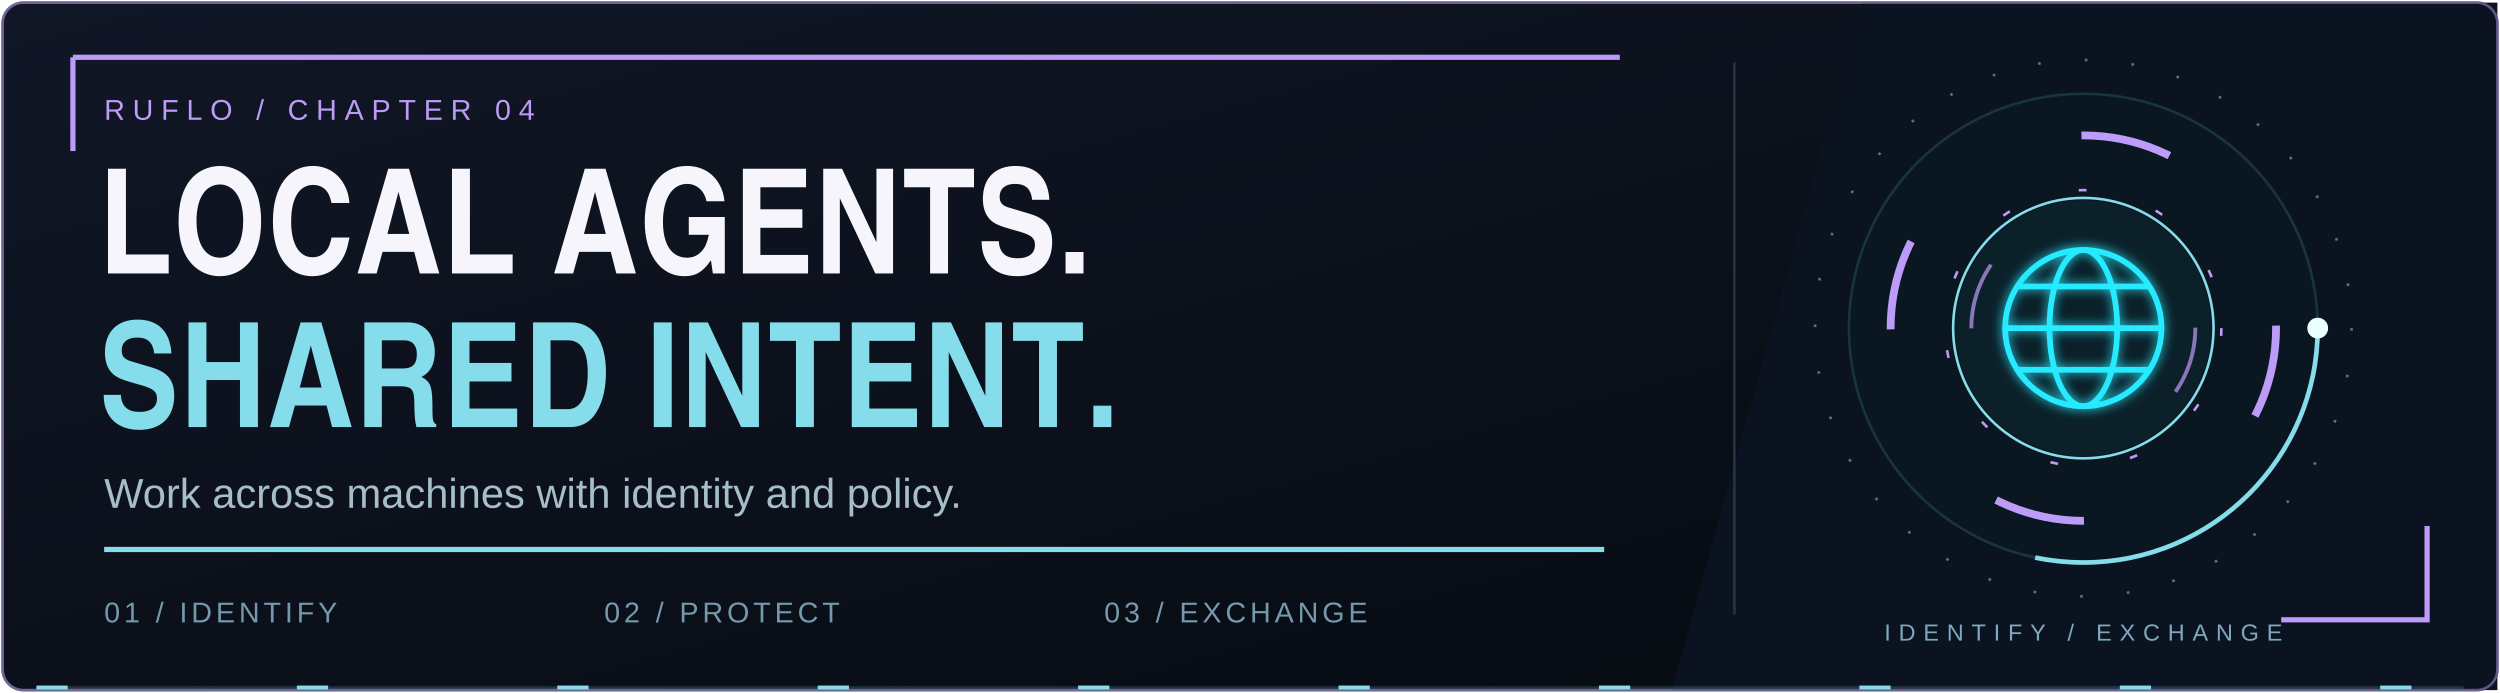
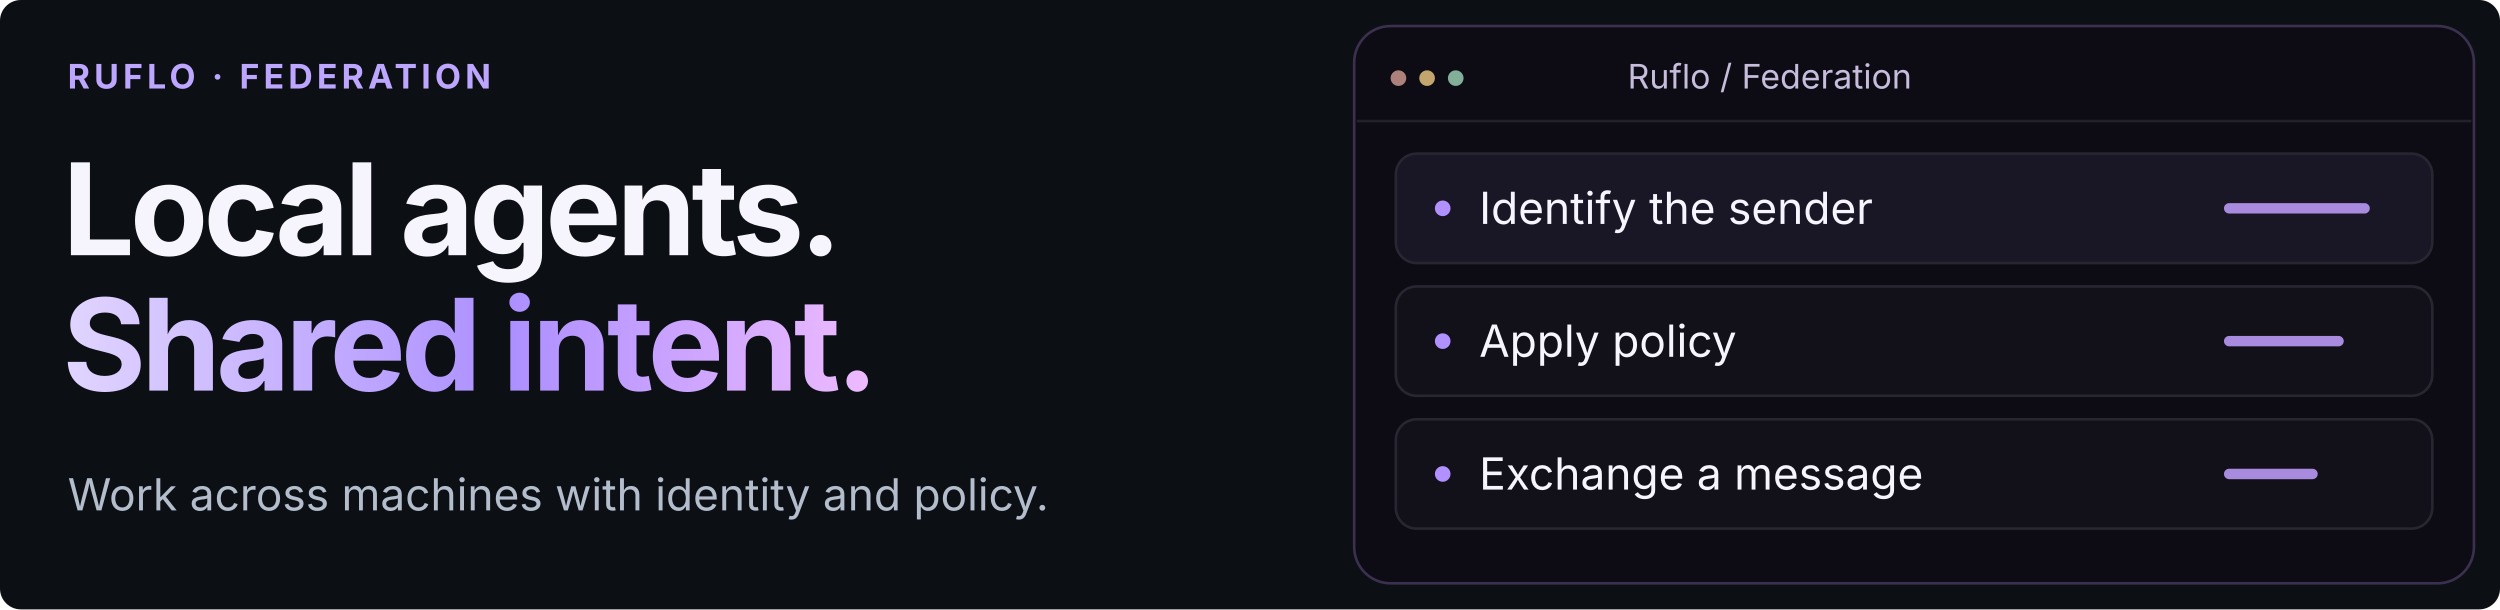
- <svg xmlns="http://www.w3.org/2000/svg" width="960" height="266" viewBox="0 0 960 266" role="img" aria-labelledby="title desc">
+ <svg xmlns="http://www.w3.org/2000/svg" width="960" height="234" viewBox="0 0 960 234" role="img" aria-labelledby="title desc">
  <defs>
-     <linearGradient id="panel" x2="1" y2="1">
-       <stop stop-color="#111726" />
-       <stop offset="1" stop-color="#05090f" />
+     <linearGradient id="heading">
+       <stop stop-color="#e0d4ff" />
+       <stop offset=".55" stop-color="#ac8fff" />
+       <stop offset="1" stop-color="#edbaff" />
    </linearGradient>
-     <filter id="glow">
-       <feGaussianBlur stdDeviation="2" />
-       <feMerge>
-         <feMergeNode />
-         <feMergeNode in="SourceGraphic" />
-       </feMerge>
-     </filter>
  </defs>
-   <style>text{font-family:Arial,Helvetica,sans-serif}.mono{font-family:monospace}.flow{stroke-dasharray:12 40;animation:flow 6s linear infinite;filter:url(#glow)}.tube{filter:url(#glow);animation:pulse 6s ease-in-out infinite}.tube2{filter:url(#glow);animation:pulse 6s 2s ease-in-out infinite}.gold{fill:#bd9bf8;filter:url(#soft)}@keyframes flicker{0%,43%,45%,47%,100%{opacity:1}44%,46%{opacity:.55}}.orbit{transform-box:fill-box;transform-origin:center;animation:spin 14s linear infinite}.pulse{animation:pulse 3s ease-in-out infinite}.rise{animation:rise 7s ease-in-out infinite}@keyframes flow{to{stroke-dashoffset:-208}}@keyframes spin{to{transform:rotate(360deg)}}@keyframes pulse{0%,100%{opacity:.45}50%{opacity:1}}@keyframes rise{0%,100%{transform:translateY(0)}50%{transform:translateY(-5px)}}@media(prefers-reduced-motion:reduce){*{animation:none!important}}.rim{stroke-dasharray:90 390;animation:rim 9s linear infinite;filter:url(#glow)}.sweep{animation:sweep 8s ease-in-out infinite;opacity:.18}.halo{transform-box:fill-box;transform-origin:center;animation:halo 4s ease-out infinite}.equalizer{transform-box:fill-box;transform-origin:bottom;animation:eq 1.6s ease-in-out infinite alternate}@keyframes rim{to{stroke-dashoffset:-960}}@keyframes sweep{0%,100%{transform:translateX(-200px);opacity:0}30%,70%{opacity:.18}85%{transform:translateX(1100px);opacity:0}}@keyframes halo{0%{transform:scale(.8);opacity:0}25%{opacity:.4}100%{transform:scale(1.25);opacity:0}}@keyframes eq{from{transform:scaleY(.3)}to{transform:scaleY(1)}}@media(prefers-reduced-motion:reduce){*{animation:none!important}.sweep,.halo{display:none}}.packet{stroke-dasharray:7 93;stroke-dashoffset:7;opacity:0;stroke-linecap:round;animation:packet 12s linear infinite;filter:url(#glow)}.active{animation:active 12s ease-in-out infinite}.scan{animation:scan 6s ease-in-out infinite;transform-box:fill-box;transform-origin:center}@keyframes packet{0%{stroke-dashoffset:7;opacity:0}1%{opacity:1}12.4%{stroke-dashoffset:-100;opacity:1}12.5%,100%{stroke-dashoffset:-100;opacity:0}}@keyframes active{0%,14%,100%{stroke:#85dcea;fill:#141b29}1%,10%{stroke:#bd9bf8;fill:#33301b}}@keyframes scan{0%,100%{opacity:.2}50%{opacity:1}}@media(prefers-reduced-motion:reduce){*{animation:none!important}} .headline{animation:headline 12s cubic-bezier(.2,.8,.2,1) infinite}.second{animation-delay:.16s}.rule{stroke-dasharray:610;animation:rule 12s ease-in-out infinite}.spin{transform-origin:800px 126px;animation:rot 24s linear infinite}.counter{animation-direction:reverse;animation-duration:36s}.beacon{animation:beacon 3s ease-in-out infinite}.stage{animation:stage 9s ease-in-out infinite}@keyframes headline{0%{transform:translateY(13px);opacity:.35}7%,92%{transform:translateY(0);opacity:1}100%{transform:translateY(0);opacity:.35}}@keyframes rule{0%{stroke-dashoffset:610}12%,90%{stroke-dashoffset:0}100%{stroke-dashoffset:-610}}@keyframes rot{to{transform:rotate(360deg)}}@keyframes beacon{0%,100%{opacity:.3}50%{opacity:1}}@keyframes stage{0%,33%,100%{fill:#7599ac}8%,25%{fill:#bd9bf8}}@media(prefers-reduced-motion:reduce){*{animation:none!important}}</style>
-   <rect x="1" y="1" width="958" height="264" rx="8" fill="url(#panel)" stroke="#263542" />
-   <path d="M715 1H959V265H642Z" fill="#0b1320" />
-   <path d="M28 22H622M28 22V58M932 202V238H876" fill="none" stroke="#bd9bf8" stroke-width="2" />
-   <text x="40" y="46" fill="#bd9bf8" font-family="monospace" font-size="11" letter-spacing="3">RUFLO  /  CHAPTER 04</text>
-   <g class="headline">
-     <g transform="translate(38 105)" aria-label="LOCAL AGENTS.">
-       <path d="M10.36 -40.208H3.472V0.0H26.768V-7.28H10.36ZM46.644 -41.272C42.052 -41.272 37.908 -39.368 35.108 -35.952C32.14 -32.368 30.572 -26.936 30.572 -20.048C30.572 -15.064 31.412 -10.864 32.98 -7.56C35.612 -2.184 40.652 1.064 46.42 1.064C50.844 1.064 54.988 -0.896 57.732 -4.256C60.7 -7.84 62.268 -13.272 62.268 -20.104C62.268 -26.88 60.7 -32.368 57.732 -35.952C54.988 -39.256 50.844 -41.272 46.644 -41.272ZM46.532 -34.16C48.716 -34.16 50.9 -33.096 52.356 -31.248C54.316 -28.896 55.38 -25.032 55.38 -20.272C55.38 -11.368 52.02 -6.048 46.42 -6.048C40.82 -6.048 37.46 -11.368 37.46 -20.216C37.46 -28.896 40.876 -34.16 46.532 -34.16ZM96.2 -27.048C95.864 -30.24 95.36 -31.92 94.128 -34.16C91.608 -38.752 87.296 -41.272 82.088 -41.272C72.68 -41.272 66.8 -33.096 66.8 -19.992C66.8 -6.944 72.512 1.064 81.92 1.064C86.288 1.064 89.984 -0.728 92.504 -4.144C94.408 -6.72 95.304 -9.072 96.2 -13.776H89.312C88.808 -11.536 88.472 -10.528 87.744 -9.352C86.4 -7.28 84.44 -6.216 81.976 -6.216C76.88 -6.216 73.8 -11.368 73.8 -19.936C73.8 -28.84 76.88 -33.992 82.256 -33.992C84.552 -33.992 86.512 -32.984 87.688 -31.304C88.416 -30.128 88.808 -29.232 89.312 -27.048ZM108.908 -8.288H121.06L123.188 0.0H130.692L119.044 -40.208H111.092L99.332 0.0H106.612ZM115.012 -31.304 119.156 -15.176H110.756ZM142.448 -40.208H135.56V0.0H158.856V-7.28H142.448ZM184.384 -8.288H196.536L198.664 0.0H206.168L194.52 -40.208H186.568L174.808 0.0H182.088ZM190.488 -31.304 194.632 -15.176H186.232ZM226.492 -14.84H234.22C233.436 -11.48 232.764 -9.968 231.364 -8.456C229.852 -6.832 228.06 -6.048 225.876 -6.048C219.94 -6.048 216.58 -11.032 216.58 -19.824C216.58 -28.784 220.164 -34.384 225.876 -34.384C229.572 -34.384 232.596 -31.64 233.268 -27.72H240.212C239.82 -30.632 239.372 -32.2 238.196 -34.272C235.62 -38.808 231.196 -41.272 225.708 -41.272C215.852 -41.272 209.58 -32.928 209.58 -19.824C209.58 -7.336 215.684 1.064 224.7 1.064C229.18 1.064 231.756 -0.448 235.004 -5.04L235.732 0.0H240.324V-21.672H226.492ZM271.512 -40.208H247.264V0.0H272.296V-7.112H253.984V-17.528H270.112V-24.64H253.984V-33.096H271.512ZM298.556 -11.984 285.34 -40.208H278.116V0.0H284.5V-28.84L298.108 0.0H304.94V-40.208H298.556ZM326.048 -33.096H336.016V-40.208H309.192V-33.096H319.16V0.0H326.048ZM338.924 -12.376C339.036 -9.128 339.428 -7.504 340.436 -5.488C342.564 -1.232 346.876 1.064 352.644 1.064C360.988 1.064 366.028 -3.864 366.028 -11.984C366.028 -17.976 363.564 -21.056 357.404 -22.904L349.34 -25.312C346.82 -26.096 345.868 -27.216 345.868 -29.512C345.868 -32.536 348.052 -34.384 351.748 -34.384C355.836 -34.384 357.852 -32.536 358.356 -28.28H364.964C364.46 -36.68 359.868 -41.272 351.972 -41.272C344.132 -41.272 339.428 -36.568 339.428 -28.672C339.428 -25.2 340.38 -22.512 342.228 -20.664C343.628 -19.208 345.7 -18.256 349.9 -17.08L353.428 -16.072C358.076 -14.728 359.42 -13.608 359.42 -10.976C359.42 -7.672 357.012 -5.824 352.756 -5.824C348.108 -5.824 345.812 -7.952 345.532 -12.376ZM378.064 -8.232H371.176V0.0H378.064Z" fill="#f6f5fb" />
+   <style>@media(prefers-reduced-motion:no-preference){.draw{animation:draw 5.2s ease-in-out infinite;transform-box:fill-box;transform-origin:left center}.focus{animation:focus 5.2s ease-in-out infinite}@keyframes draw{0%{transform:scaleX(.15)}55%,100%{transform:scaleX(1)}}@keyframes focus{0%,100%{opacity:.6}45%,75%{opacity:1}}}</style>
+   <g font-family="Inter,Arial,sans-serif">
+     <rect x="0" y="0" width="960" height="234" rx="8" fill="#0c0f14" stroke="none" />
+     <text x="26" y="34" font-size="13" font-weight="700" letter-spacing="1.6" fill="#bca6ff">RUFLO · FEDERATION</text>
+     <text x="24" y="98" font-size="49" font-weight="700" letter-spacing="-1.8" fill="#f6f4fc">Local agents.</text>
+     <text x="24" y="150" font-size="49" font-weight="700" letter-spacing="-1.8" fill="url(#heading)">Shared intent.</text>
+     <text x="26" y="196" font-size="17" font-weight="400" letter-spacing="0" fill="#b3bdcc">Work across machines with identity and policy.</text>
+     <rect x="520" y="10" width="430" height="214" rx="14" fill="#0d0c14" stroke="#3b304f" />
+     <circle cx="537" cy="30" r="3" fill="#ac817c" />
+     <circle cx="548" cy="30" r="3" fill="#c3a66d" />
+     <circle cx="559" cy="30" r="3" fill="#83ae97" />
+     <text x="625" y="34" font-size="13" font-weight="400" letter-spacing="0" fill="#c6bddd">Ruflo   /   Federation</text>
+     <rect x="521" y="46" width="428" height="1" rx="0" fill="#22202a" stroke="none" />
+     <rect x="536" y="59" width="398" height="42" rx="8" fill="#191626" stroke="#282631" />
+     <circle cx="554" cy="80" r="3" fill="#b191ff" />
+     <text x="568" y="86" font-size="17" font-weight="400" letter-spacing="0" fill="#f6f4fc">Identify the sender</text>
+     <g class="draw" style="animation-delay:0.0s">
+       <rect x="854" y="78" width="56" height="4" rx="2" fill="#a88bdf" stroke="none" />
+     </g>
+     <rect x="536" y="110" width="398" height="42" rx="8" fill="#121119" stroke="#282631" />
+     <circle cx="554" cy="131" r="3" fill="#b191ff" />
+     <text x="568" y="137" font-size="17" font-weight="400" letter-spacing="0" fill="#f6f4fc">Apply policy</text>
+     <g class="draw" style="animation-delay:-0.55s">
+       <rect x="854" y="129" width="46" height="4" rx="2" fill="#a88bdf" stroke="none" />
+     </g>
+     <rect x="536" y="161" width="398" height="42" rx="8" fill="#121119" stroke="#282631" />
+     <circle cx="554" cy="182" r="3" fill="#b191ff" />
+     <text x="568" y="188" font-size="17" font-weight="400" letter-spacing="0" fill="#f6f4fc">Exchange a message</text>
+     <g class="draw" style="animation-delay:-1.1s">
+       <rect x="854" y="180" width="36" height="4" rx="2" fill="#a88bdf" stroke="none" />
    </g>
  </g>
-   <g class="headline second">
-     <g transform="translate(38 164)" aria-label="SHARED INTENT.">
-       <path d="M1.792 -12.376C1.904 -9.128 2.296 -7.504 3.304 -5.488C5.432 -1.232 9.744 1.064 15.512 1.064C23.856 1.064 28.896 -3.864 28.896 -11.984C28.896 -17.976 26.432 -21.056 20.272 -22.904L12.208 -25.312C9.688 -26.096 8.736 -27.216 8.736 -29.512C8.736 -32.536 10.92 -34.384 14.616 -34.384C18.704 -34.384 20.72 -32.536 21.224 -28.28H27.832C27.328 -36.68 22.736 -41.272 14.84 -41.272C7.0 -41.272 2.296 -36.568 2.296 -28.672C2.296 -25.2 3.248 -22.512 5.096 -20.664C6.496 -19.208 8.568 -18.256 12.768 -17.08L16.296 -16.072C20.944 -14.728 22.288 -13.608 22.288 -10.976C22.288 -7.672 19.88 -5.824 15.624 -5.824C10.976 -5.824 8.68 -7.952 8.4 -12.376ZM54.148 -18.088V0.0H61.036V-40.208H54.148V-24.976H41.268V-40.208H34.38V0.0H41.268V-18.088ZM75.256 -8.288H87.408L89.536 0.0H97.04L85.392 -40.208H77.44L65.68 0.0H72.96ZM81.36 -31.304 85.504 -15.176H77.104ZM101.908 0.0H108.628V-15.68H115.74C120.388 -15.568 121.172 -14.392 121.116 -8.064C121.172 -4.256 121.34 -2.296 121.9 0.0H129.516V-1.064C128.34 -1.624 128.116 -2.52 128.06 -6.048C128.116 -15.456 127.556 -17.304 123.86 -19.264C127.22 -20.944 128.956 -24.136 128.956 -28.784C128.956 -35.728 124.868 -40.208 118.54 -40.208H101.908ZM108.628 -22.512V-33.32H117.252C120.388 -33.32 122.068 -31.416 122.068 -27.888C122.068 -24.192 120.388 -22.512 116.748 -22.512ZM159.808 -40.208H135.56V0.0H160.592V-7.112H142.28V-17.528H158.408V-24.64H142.28V-33.096H159.808ZM166.692 0.0H180.972C184.612 0.0 187.804 -1.456 189.988 -4.2C193.012 -8.064 194.692 -13.944 194.692 -20.944C194.692 -33.152 189.764 -40.208 181.252 -40.208H166.692ZM173.412 -33.32H180.02C185.228 -33.32 187.692 -29.232 187.692 -20.72C187.692 -11.984 184.892 -6.888 180.132 -6.888H173.412ZM219.94 -40.208H213.052V0.0H219.94ZM247.04 -11.984 233.824 -40.208H226.6V0.0H232.984V-28.84L246.592 0.0H253.424V-40.208H247.04ZM274.532 -33.096H284.5V-40.208H257.676V-33.096H267.644V0.0H274.532ZM313.336 -40.208H289.088V0.0H314.12V-7.112H295.808V-17.528H311.936V-24.64H295.808V-33.096H313.336ZM340.38 -11.984 327.164 -40.208H319.94V0.0H326.324V-28.84L339.932 0.0H346.764V-40.208H340.38ZM367.872 -33.096H377.84V-40.208H351.016V-33.096H360.984V0.0H367.872ZM388.756 -8.232H381.868V0.0H388.756Z" fill="#85dcea" />
-     </g>
-   </g>
-   <text x="40" y="195" fill="#a6bdca" font-family="Arial,sans-serif" font-size="16">Work across machines with identity and policy.</text>
-   <path d="M40 211H616" stroke="#20384a" />
-   <path class="rule" d="M40 211H616" stroke="#85dcea" stroke-width="2" />
-   <text class="stage" style="animation-delay:0s" x="40" y="239" fill="#7599ac" font-family="monospace" font-size="11" letter-spacing="1.5">01 / IDENTIFY</text>
-   <text class="stage" style="animation-delay:3s" x="232" y="239" fill="#7599ac" font-family="monospace" font-size="11" letter-spacing="1.5">02 / PROTECT</text>
-   <text class="stage" style="animation-delay:6s" x="424" y="239" fill="#7599ac" font-family="monospace" font-size="11" letter-spacing="1.5">03 / EXCHANGE</text>
-   <path d="M666 24V236" stroke="#223444" />
-   <circle cx="800" cy="126" r="90" fill="#0a1720" stroke="#193341" />
-   <g class="spin">
-     <circle cx="800" cy="126" r="90" fill="none" stroke="#85dcea" stroke-width="1.8" stroke-dasharray="160 406" />
-     <circle cx="890" cy="126" r="4" fill="#eaffff" />
-   </g>
-   <g class="spin counter">
-     <circle cx="800" cy="126" r="74" fill="none" stroke="#bd9bf8" stroke-width="3" stroke-dasharray="35 81" />
-   </g>
-   <circle cx="800" cy="126" r="103" fill="none" stroke="#527689" stroke-dasharray="1 17" />
-   <g transform="translate(800 126)">
-     <circle class="pulse" r="49" fill="#36e5e9" fill-opacity=".045" />
-     <g class="tube2" fill="none" stroke="#26eaff" stroke-width="2.2" stroke-linecap="round" stroke-linejoin="round">
-       <circle r="30" />
-       <ellipse rx="13" ry="30" />
-       <path d="M-30 0H30M-25 -16H25M-25 16H25" />
-     </g>
-     <circle class="halo" r="50" fill="none" stroke="#85dcea" stroke-width="1" />
-     <circle class="orbit" style="animation-direction:reverse;animation-duration:21s" r="53" fill="none" stroke="#bd9bf8" stroke-width="1" stroke-dasharray="3 28" />
-     <circle class="orbit" r="43" fill="none" stroke="#bd9bf8" stroke-width="1.5" stroke-dasharray="26 109" opacity=".7" />
-   </g>
-   <text x="800" y="246" text-anchor="middle" fill="#7da8be" font-family="monospace" font-size="9" letter-spacing="3">IDENTIFY / EXCHANGE</text>
-   <g id="readme-card-trim">
-     <style>@media(prefers-reduced-motion:no-preference){.readme-trace{animation:readmeTrace 6s linear infinite}@keyframes readmeTrace{to{stroke-dashoffset:-100}}}</style>
-     <rect x="1" y="1" width="958" height="264" rx="8" fill="none" stroke="#bd9bf8" stroke-opacity=".48" />
-     <path d="M14 264h932" stroke="#85dcea" stroke-opacity=".18" />
-     <path class="readme-trace" d="M14 264h932" pathLength="100" stroke="#85dcea" stroke-width="1.5" stroke-dasharray="12 88" />
-   </g>
</svg>
